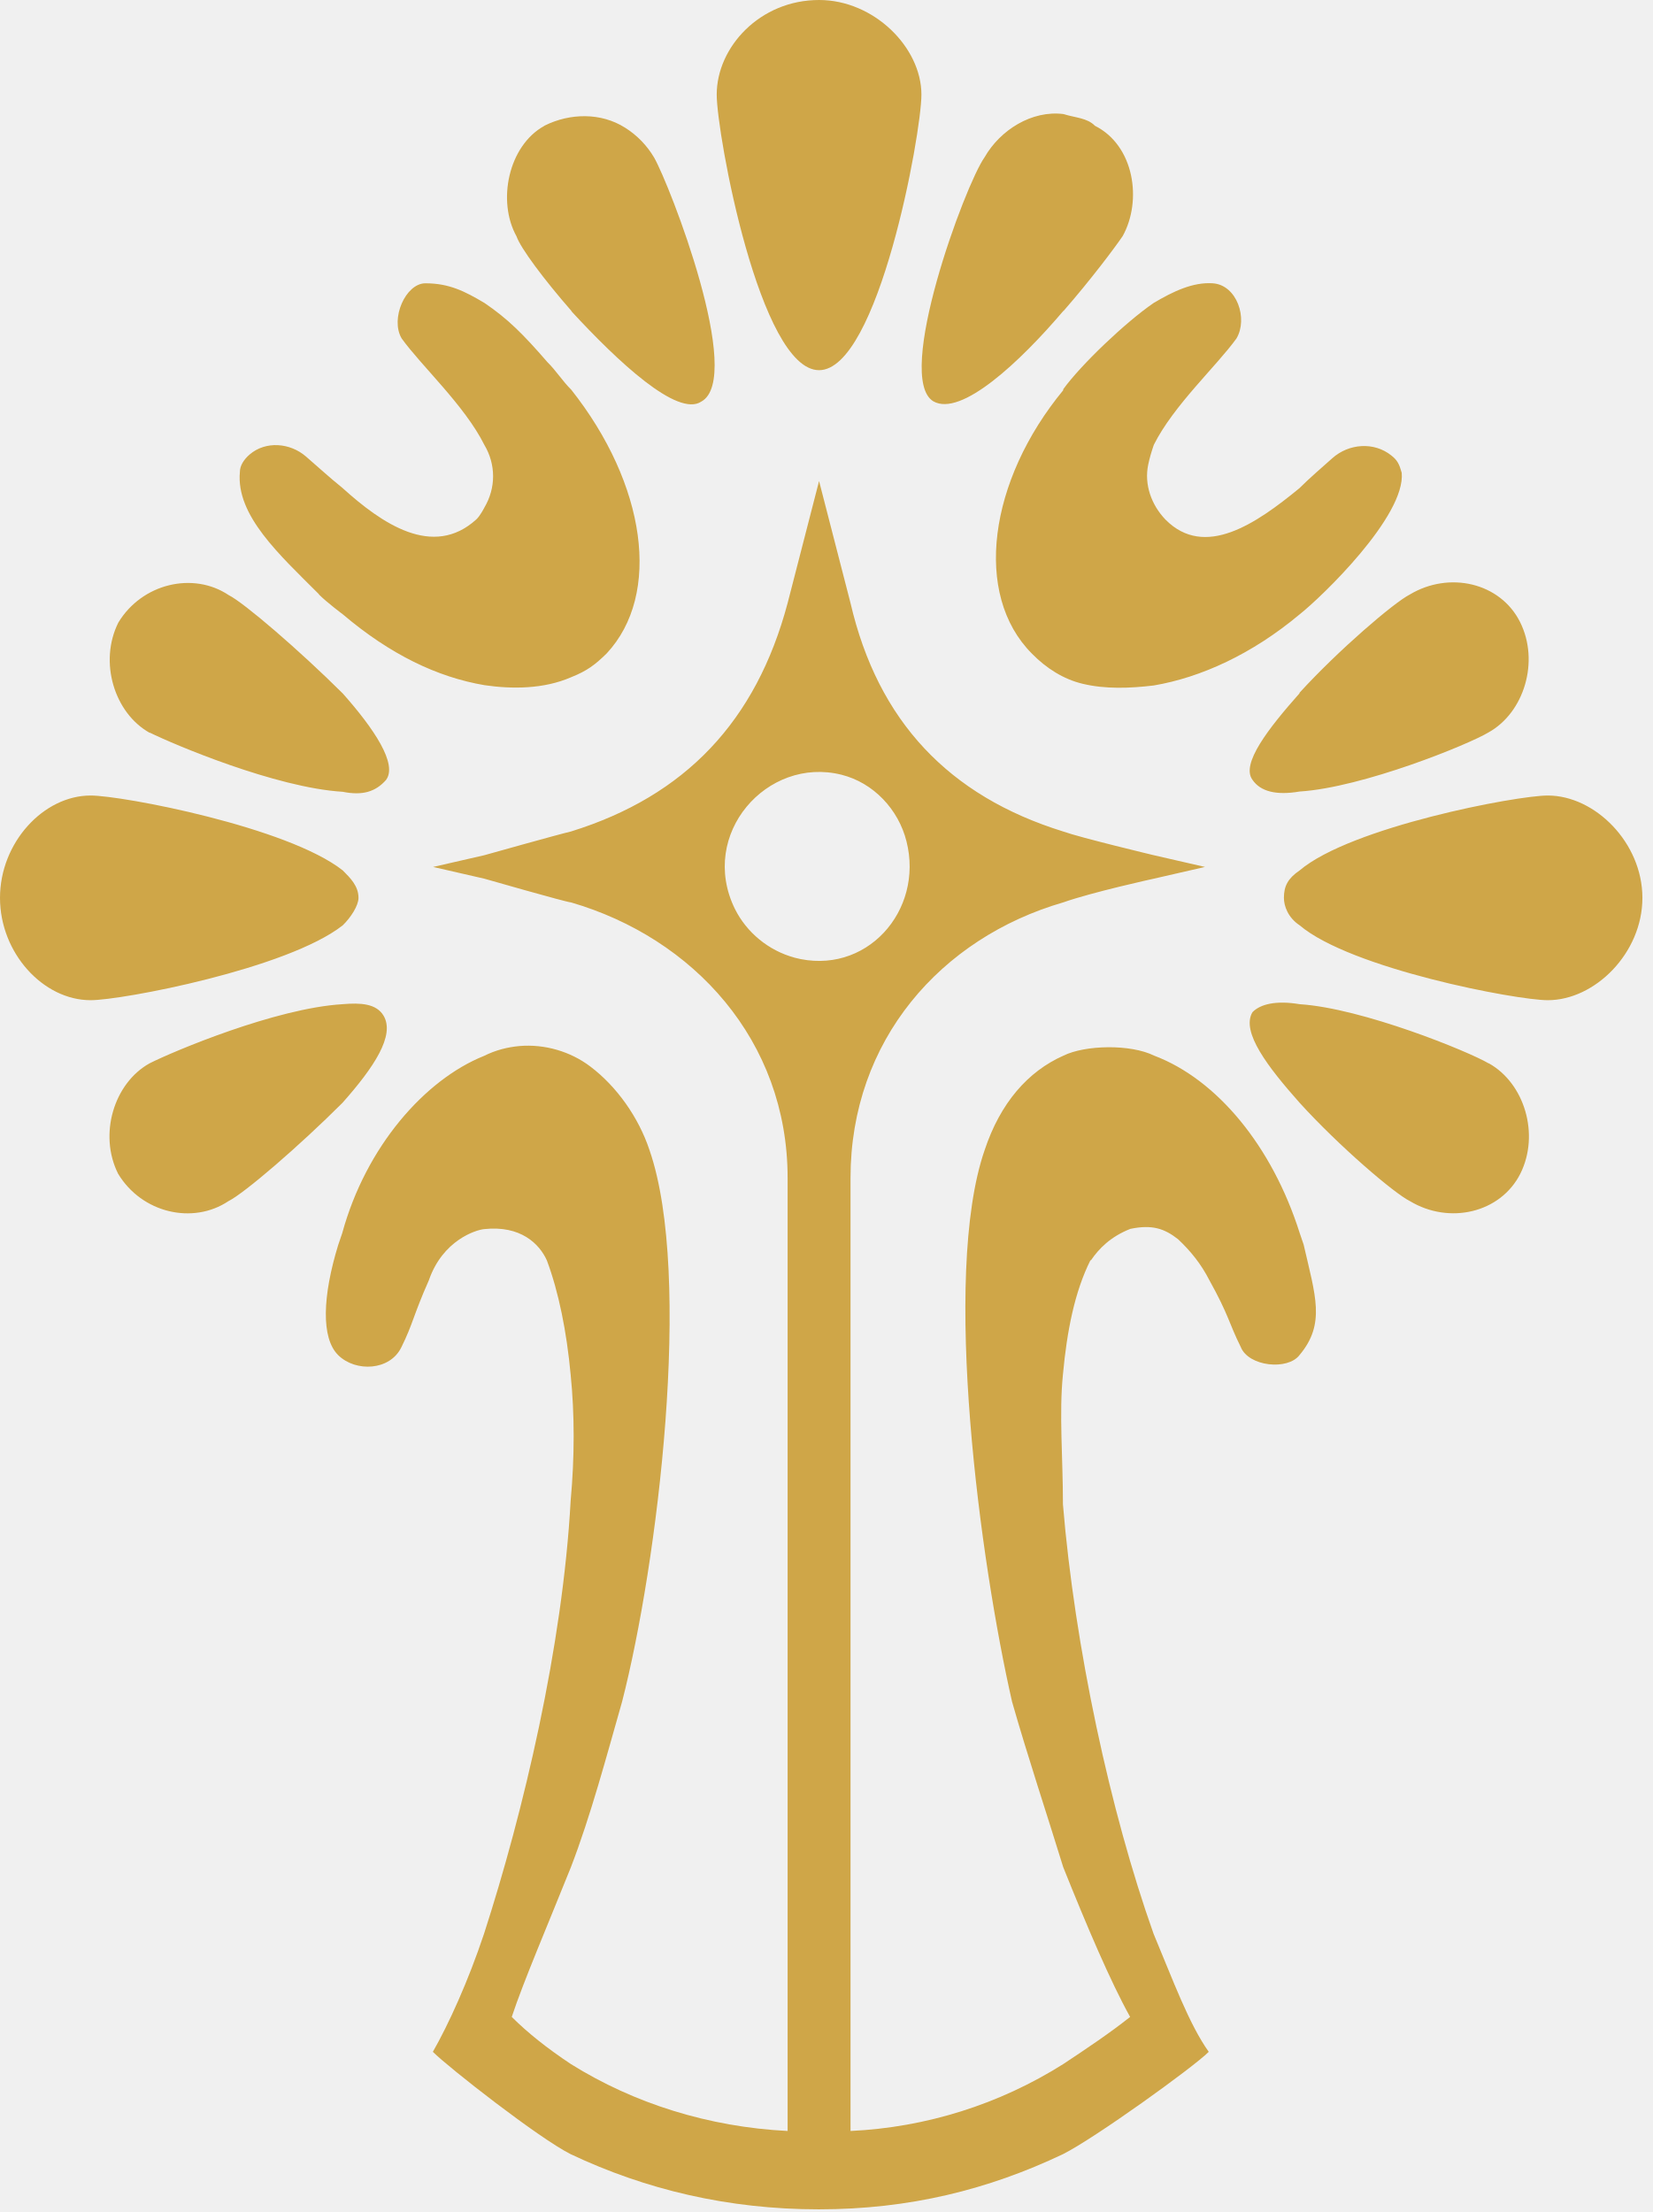
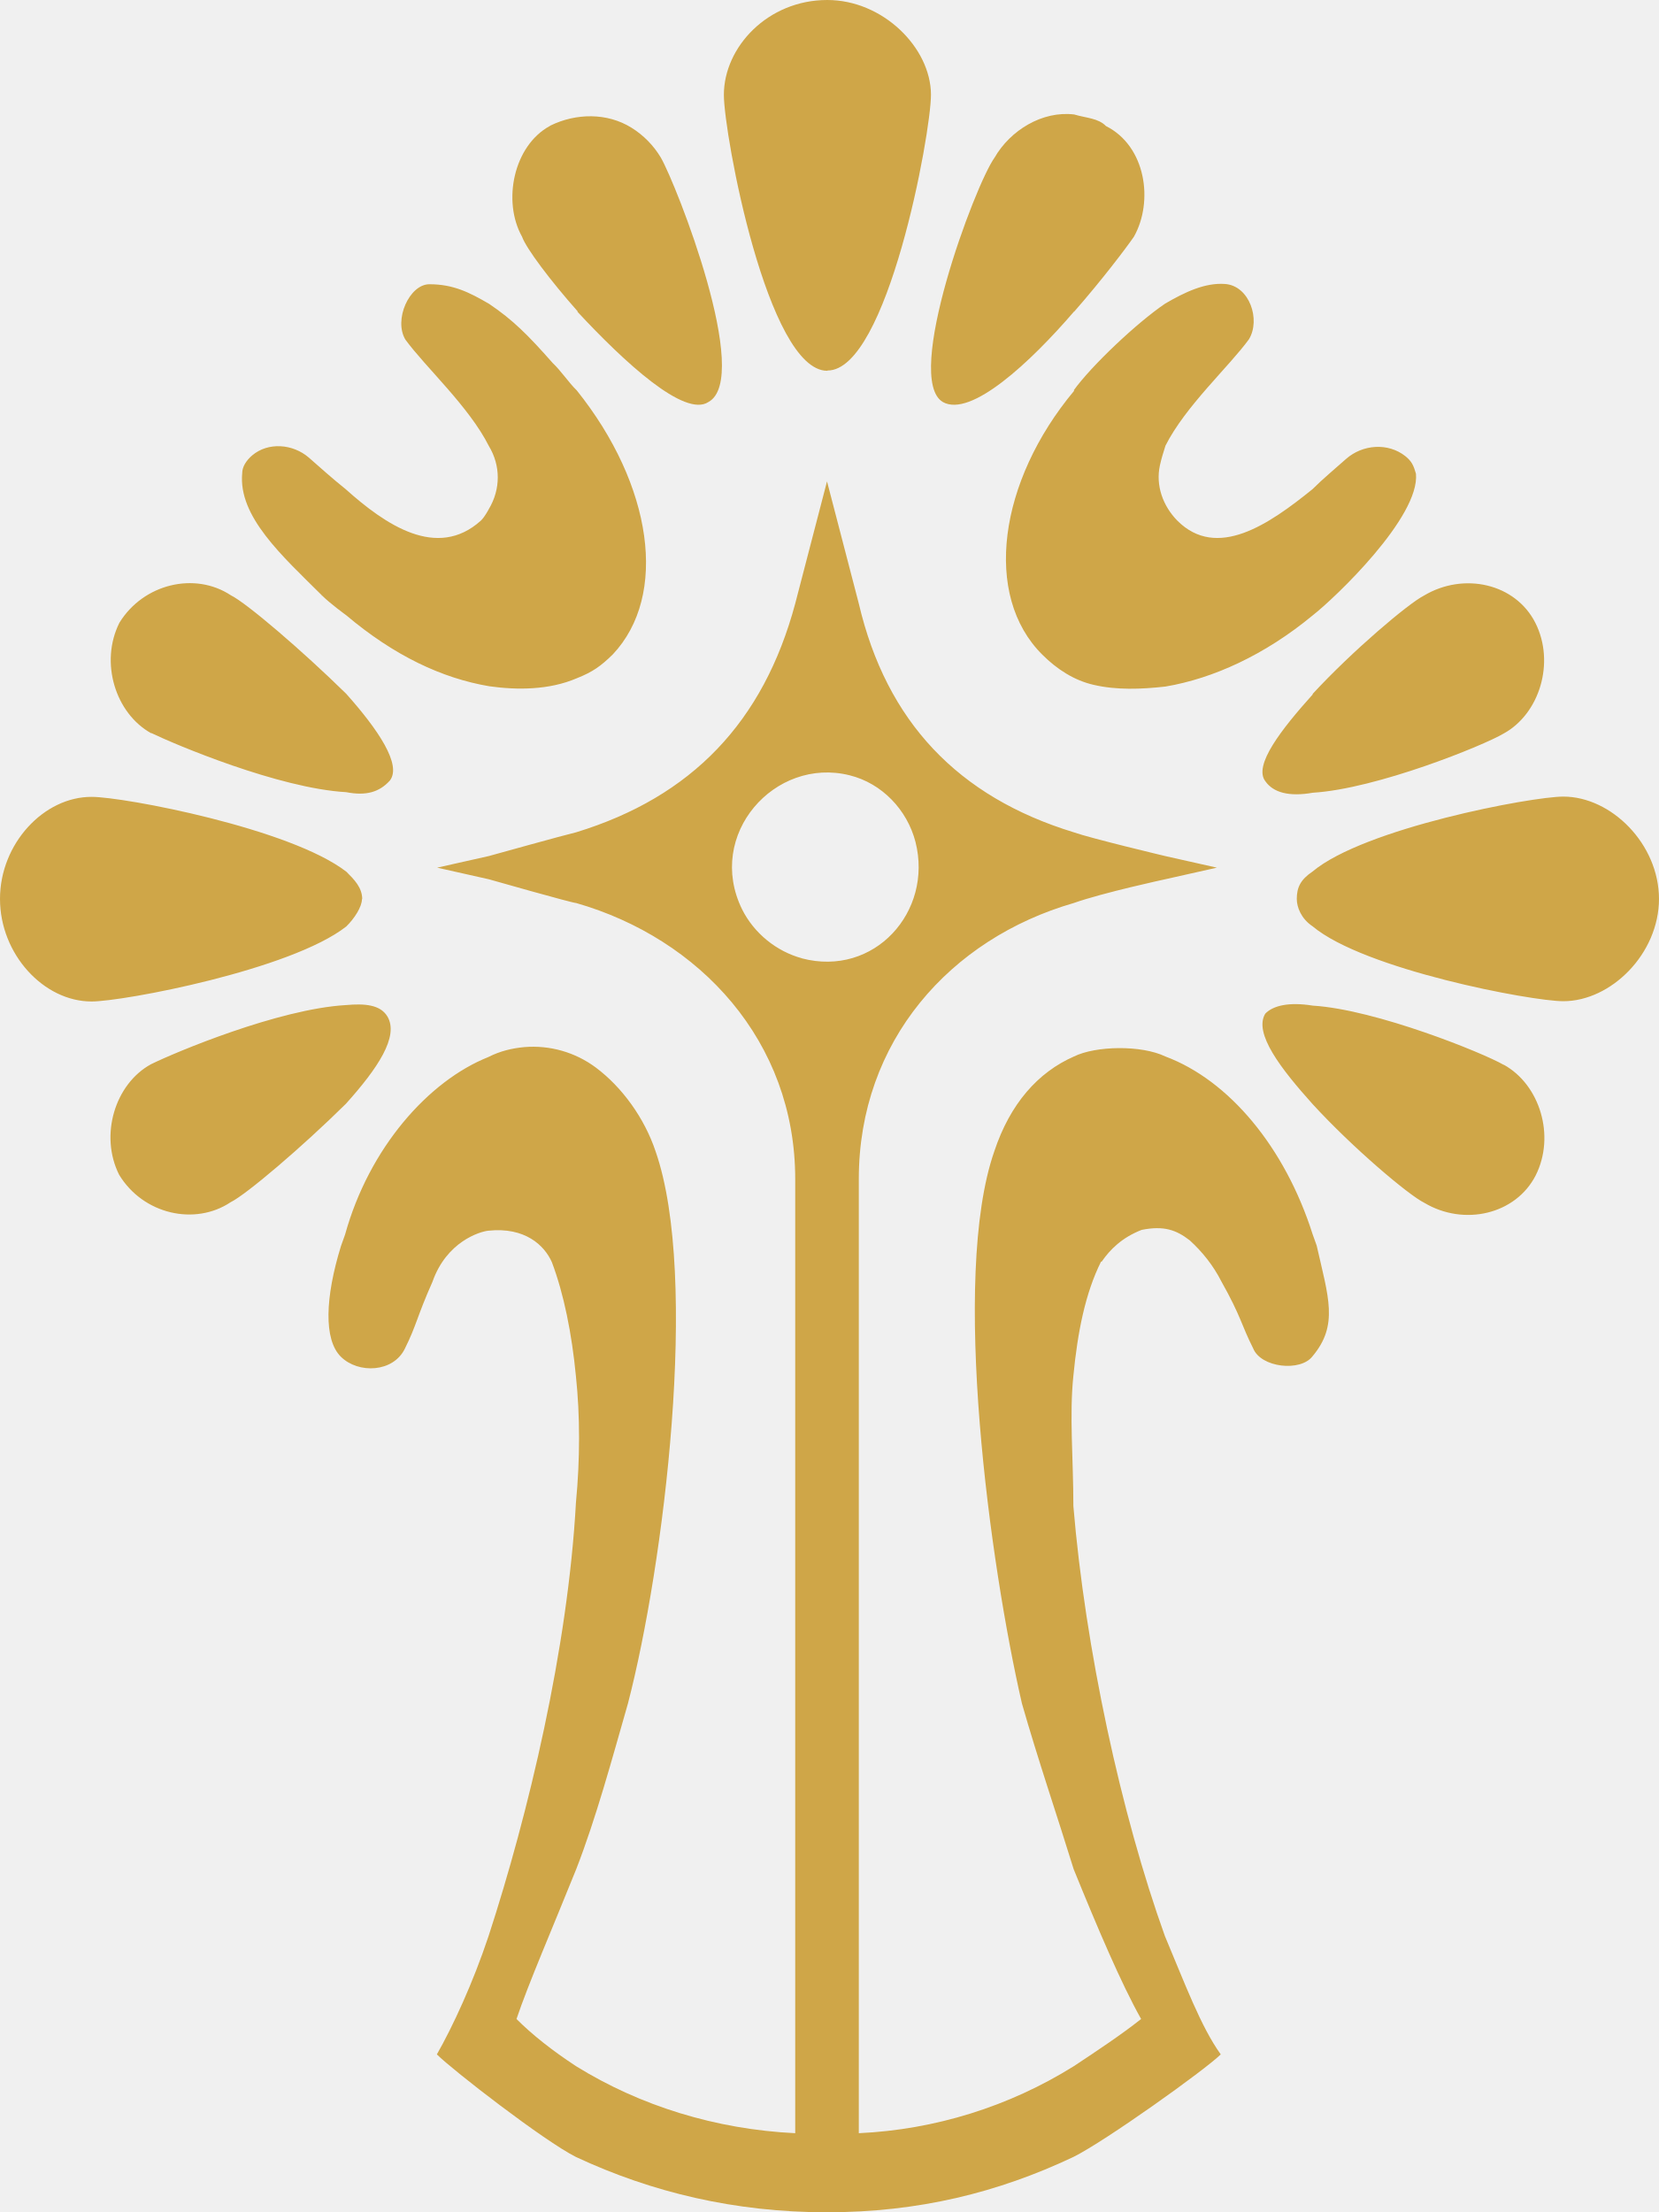
- <svg xmlns="http://www.w3.org/2000/svg" width="62" height="83" fill="none" viewBox="0 0 62 83">
-   <g fill="#cfa648" clip-path="url(#a)">
-     <path d="M21.43 11.67c1.77 1.92 3.99 3.99 4.88 3.4 1.63-.89-1.18-8.13-1.77-9.16a3.3 3.3 0 0 0-1.09-1.12c-.9-.57-2.06-.55-3.01-.08l-.03.02c-1.33.74-1.77 2.81-1.03 4.14.15.44 1.03 1.62 2.07 2.81zm9.3 2.22c2.22 0 3.84-8.87 3.84-10.34 0-1.77-1.78-3.55-3.84-3.55-2.22 0-3.84 1.77-3.84 3.55 0 1.48 1.62 10.34 3.84 10.34m18.03 12.12c-1.18 1.33-2.21 2.66-1.77 3.25.3.44.89.59 1.77.44 2.37-.15 6.35-1.77 7.09-2.22 1.33-.74 1.92-2.66 1.18-4.14s-2.66-1.92-4.14-1.03c-.59.3-2.66 2.07-4.14 3.69zM39.9 11.67c1.03-1.18 1.92-2.37 2.22-2.81.74-1.33.44-3.4-1.04-4.14-.29-.3-.74-.3-1.18-.44-1.18-.15-2.37.59-2.96 1.62-.74 1.04-3.4 8.28-1.92 9.16 1.04.59 3.25-1.48 4.88-3.4zM11.97 22.31c.3.3.89.74.89.74 1.78 1.51 3.55 2.36 5.32 2.66 1.03.15 2.22.15 3.25-.3.6-.24.89-.46 1.33-.89 2.07-2.22 1.48-6.35-1.33-9.9-.3-.29-.59-.74-.89-1.03-.92-1.06-1.48-1.62-2.36-2.22-.74-.44-1.33-.74-2.22-.74-.74 0-1.33 1.33-.89 2.07.74 1.03 2.36 2.51 3.1 3.99.44.74.44 1.62 0 2.36 0 0-.15.3-.3.44-1.63 1.48-3.55.15-5.02-1.18-.51-.41-.95-.82-1.37-1.18-.6-.52-1.51-.59-2.11-.08-.22.19-.37.42-.37.66-.15 1.63 1.48 3.1 2.96 4.58zm27.93-7.68c-2.81 3.4-3.4 7.68-1.18 9.9.53.54 1.18.96 1.91 1.13.84.2 1.75.17 2.66.06 1.77-.3 3.69-1.18 5.46-2.66.84-.66 3.99-3.7 3.84-5.32-.09-.32-.16-.47-.39-.65-.65-.52-1.59-.45-2.21.1-.39.35-.85.74-1.24 1.13-1.62 1.33-3.55 2.66-5.02 1.18-.53-.55-.81-1.32-.65-2.07.05-.24.12-.48.21-.74.74-1.48 2.36-2.96 3.1-3.99.44-.74.02-2.01-.89-2.07-.74-.05-1.48.3-2.22.74-1.05.72-2.73 2.32-3.4 3.25zM13.45 33.69c0-.44-.3-.74-.59-1.03-2.07-1.63-8.27-2.81-9.46-2.81-1.77 0-3.4 1.77-3.4 3.84s1.62 3.84 3.4 3.84c1.18 0 7.39-1.18 9.46-2.81.3-.29.59-.74.59-1.03m42.4 6.21c-.74-.44-4.73-2.07-7.09-2.22-.89-.15-1.48 0-1.77.3-.44.74.59 2.07 1.77 3.4 1.48 1.63 3.55 3.4 4.14 3.69 1.48.89 3.4.44 4.14-1.03.74-1.48.15-3.4-1.18-4.14zm5.77-6.21c0-2.07-1.78-3.84-3.55-3.84-1.18 0-7.39 1.18-9.31 2.81-.44.3-.59.59-.59 1.03 0 .3.15.74.59 1.03 1.92 1.63 8.13 2.81 9.31 2.81 1.77 0 3.55-1.77 3.55-3.84M8.57 45.07c.59-.29 2.66-2.07 4.28-3.69 1.18-1.33 1.98-2.53 1.54-3.27-.27-.45-.85-.49-1.54-.43-2.51.15-6.35 1.77-7.24 2.22-1.33.74-1.92 2.66-1.18 4.14.89 1.48 2.81 1.92 4.14 1.03M5.62 27.49c.89.44 4.73 2.07 7.24 2.22.74.15 1.23 0 1.62-.44.45-.59-.44-1.92-1.62-3.25-1.63-1.62-3.7-3.4-4.28-3.69-1.33-.89-3.25-.44-4.14 1.03-.74 1.48-.15 3.4 1.18 4.14zm35.31 19.8c.3-.44.74-.89 1.48-1.18.82-.17 1.28-.01 1.79.39.47.44.87.94 1.17 1.53.74 1.33.74 1.63 1.18 2.51.29.74 1.77.89 2.21.3.98-1.17.59-2.22.15-4.14l-.15-.44c-1.03-3.25-3.1-5.76-5.46-6.65-.89-.44-2.59-.4-3.4 0-1.33.59-2.37 1.77-2.96 3.55-1.63 4.73-.15 15.52 1.03 20.69.59 2.07 1.33 4.29 1.92 6.21.89 2.22 1.77 4.29 2.51 5.62-.74.59-1.62 1.18-2.51 1.77a16.4 16.4 0 0 1-7.98 2.51V44.2c0-5.17 3.4-9.01 7.98-10.34 1.11-.39 3.4-.89 3.4-.89l1.92-.44-1.92-.44s-2.76-.66-3.4-.89c-4.29-1.33-6.95-4.14-7.98-8.57l-1.18-4.58-1.18 4.58c-1.18 4.43-3.84 7.24-8.13 8.57-.44.1-3.25.89-3.25.89l-1.92.44 1.92.44s3.1.89 3.25.89c4.58 1.33 8.13 5.17 8.13 10.34v35.76c-2.96-.15-5.76-1.03-8.13-2.51q-1.335-.885-2.22-1.77c.44-1.33 1.33-3.4 2.22-5.62.74-1.92 1.33-4.14 1.92-6.21 1.33-5.17 2.66-15.96 1.03-20.69-.41-1.24-1.24-2.4-2.22-3.14-.75-.57-1.72-.85-2.66-.77-.44.04-.89.15-1.33.37-2.22.89-4.43 3.4-5.32 6.65l-.15.44c-.59 1.92-.65 3.5 0 4.14s1.94.59 2.37-.3c.44-.89.44-1.18 1.03-2.51.52-1.51 1.77-1.89 2.07-1.92 1.37-.15 2.08.55 2.36 1.18.44 1.18.74 2.66.89 4.28.15 1.48.15 3.1 0 4.73-.3 5.47-1.77 11.67-3.25 16.25-.59 1.77-1.33 3.4-1.92 4.43.59.59 3.99 3.25 5.17 3.84 2.81 1.33 5.91 2.07 9.31 2.07s6.36-.74 9.16-2.07c1.18-.59 4.88-3.25 5.47-3.84-.74-1.04-1.33-2.66-2.07-4.43-1.63-4.58-2.96-10.79-3.4-16.11 0-1.77-.15-3.4 0-4.88.15-1.63.44-3.1 1.03-4.28zM29.8 35.93c-.96-.26-1.79-.94-2.23-1.83-1.37-2.8 1.21-5.73 4-5.03 1.2.3 2.14 1.3 2.44 2.5.66 2.61-1.53 5.08-4.22 4.36z" />
-   </g>
+ <svg xmlns="http://www.w3.org/2000/svg" width="60" height="80" viewBox="0 0 60 80">
  <defs>
    <clipPath id="a">
-       <path fill="#fff" d="M0 0h61.62v82.9H0z" />
+       <path fill="none" d="M0 0h60v80H0z" />
    </clipPath>
  </defs>
+   <g clip-path="url(#a)">
+     <path fill="#cfa648" d="M20.87 11.26c1.72 1.85 3.89 3.85 4.75 3.28 1.59-.86-1.15-7.85-1.72-8.84a3.2 3.2 0 0 0-1.06-1.08c-.88-.55-2.01-.53-2.93-.08l-.03.02c-1.3.71-1.72 2.71-1 4 .15.42 1 1.56 2.02 2.71h-.02Zm9.06 2.14c2.16 0 3.74-8.56 3.74-9.98C33.66 1.72 31.93 0 29.92 0c-2.16 0-3.74 1.71-3.74 3.43 0 1.43 1.58 9.98 3.74 9.98m17.56 11.7c-1.15 1.28-2.15 2.57-1.72 3.14.29.42.87.57 1.72.42 2.31-.14 6.18-1.71 6.9-2.14 1.3-.71 1.87-2.57 1.15-4s-2.59-1.85-4.03-.99c-.57.29-2.59 2-4.03 3.56Zm-8.63-13.84c1-1.14 1.87-2.29 2.16-2.71.72-1.28.43-3.28-1.01-4-.28-.29-.72-.29-1.15-.42-1.15-.14-2.31.57-2.88 1.56-.72 1-3.31 7.99-1.87 8.84 1.01.57 3.16-1.43 4.75-3.28Zm-27.2 10.27c.29.29.87.71.87.71 1.73 1.46 3.46 2.28 5.18 2.57 1 .14 2.16.14 3.16-.29.58-.23.87-.44 1.3-.86 2.02-2.14 1.44-6.13-1.3-9.55-.29-.28-.57-.71-.87-.99-.9-1.02-1.44-1.56-2.3-2.14-.72-.42-1.3-.71-2.16-.71-.72 0-1.3 1.28-.87 2 .72.99 2.3 2.42 3.02 3.85.43.71.43 1.56 0 2.28 0 0-.15.29-.29.42-1.59 1.43-3.46.14-4.89-1.14-.5-.4-.93-.79-1.33-1.14-.58-.5-1.47-.57-2.05-.08-.21.18-.36.41-.36.64-.15 1.57 1.44 2.99 2.88 4.42v.02Zm27.2-7.41c-2.74 3.28-3.31 7.41-1.15 9.55.52.52 1.15.93 1.86 1.09.82.19 1.7.16 2.59.06 1.72-.29 3.59-1.14 5.32-2.57.82-.64 3.89-3.57 3.74-5.13-.09-.31-.16-.45-.38-.63-.63-.5-1.55-.43-2.15.1-.38.34-.83.71-1.21 1.09-1.58 1.28-3.46 2.57-4.89 1.14-.52-.53-.79-1.27-.63-2 .05-.23.12-.46.2-.71.72-1.43 2.3-2.86 3.02-3.85.43-.71.02-1.94-.87-2-.72-.05-1.44.29-2.16.71-1.02.69-2.66 2.24-3.31 3.14h.02ZM13.1 32.52c0-.42-.29-.71-.57-.99-2.02-1.57-8.05-2.71-9.21-2.71C1.59 28.81 0 30.51 0 32.51s1.58 3.71 3.31 3.71c1.15 0 7.2-1.14 9.21-2.71.29-.28.57-.71.57-.99m41.29 5.99c-.72-.42-4.61-2-6.9-2.14-.87-.14-1.44 0-1.72.29-.43.71.57 2 1.72 3.28 1.44 1.57 3.46 3.28 4.03 3.56 1.44.86 3.31.42 4.03-.99.72-1.43.15-3.28-1.15-4ZM60 32.52c0-2-1.73-3.71-3.46-3.71-1.15 0-7.2 1.14-9.07 2.71-.43.29-.57.57-.57.99 0 .29.15.71.57.99 1.87 1.57 7.92 2.71 9.07 2.71 1.72 0 3.46-1.71 3.46-3.71M8.34 43.48c.57-.28 2.59-2 4.17-3.56 1.15-1.28 1.93-2.44 1.5-3.16-.26-.43-.83-.47-1.5-.41-2.44.14-6.18 1.71-7.05 2.14-1.3.71-1.87 2.57-1.15 4 .87 1.43 2.74 1.85 4.03.99M5.47 26.51c.87.42 4.61 2 7.05 2.14.72.14 1.2 0 1.58-.42.44-.57-.43-1.85-1.58-3.14-1.59-1.56-3.6-3.28-4.17-3.56-1.3-.86-3.16-.42-4.03.99-.72 1.43-.15 3.28 1.15 4Zm34.38 19.11c.29-.42.72-.86 1.44-1.14.8-.16 1.25 0 1.74.38.46.42.85.91 1.14 1.48.72 1.28.72 1.57 1.15 2.42.28.71 1.72.86 2.15.29.95-1.13.57-2.14.15-4l-.15-.42c-1-3.14-3.02-5.56-5.32-6.42-.87-.42-2.52-.39-3.31 0-1.3.57-2.31 1.71-2.88 3.43-1.59 4.56-.15 14.98 1 19.97.57 2 1.3 4.14 1.87 5.99.87 2.14 1.72 4.14 2.44 5.42-.72.57-1.58 1.14-2.44 1.71a16.1 16.1 0 0 1-7.77 2.42V42.64c0-4.99 3.31-8.69 7.77-9.98 1.08-.38 3.31-.86 3.31-.86l1.87-.42-1.87-.42s-2.69-.64-3.31-.86c-4.18-1.28-6.77-4-7.77-8.27l-1.15-4.42-1.15 4.42c-1.15 4.28-3.74 6.99-7.92 8.27-.43.1-3.16.86-3.16.86l-1.87.42 1.87.42s3.02.86 3.16.86c4.46 1.28 7.92 4.99 7.92 9.98v34.51c-2.88-.14-5.61-.99-7.92-2.42q-1.305-.855-2.16-1.71c.43-1.28 1.3-3.28 2.16-5.42.72-1.85 1.3-4 1.87-5.99 1.3-4.99 2.59-15.4 1-19.97-.4-1.2-1.21-2.32-2.16-3.03a3.8 3.8 0 0 0-2.59-.74c-.43.04-.87.14-1.3.36-2.16.86-4.31 3.28-5.18 6.42l-.15.42c-.57 1.85-.63 3.38 0 4s1.89.57 2.31-.29c.43-.86.43-1.14 1-2.42.51-1.46 1.72-1.82 2.02-1.85 1.33-.14 2.03.53 2.3 1.14.43 1.14.72 2.57.87 4.13.15 1.43.15 2.99 0 4.56-.29 5.28-1.72 11.26-3.16 15.68-.57 1.71-1.3 3.28-1.87 4.28.57.57 3.89 3.14 5.03 3.71 2.74 1.28 5.75 2 9.07 2s6.19-.71 8.92-2c1.15-.57 4.75-3.14 5.33-3.71-.72-1-1.3-2.57-2.02-4.28-1.59-4.42-2.88-10.41-3.31-15.55 0-1.71-.15-3.28 0-4.71.15-1.57.43-2.99 1-4.13h.02ZM29.01 34.66c-.93-.25-1.74-.91-2.17-1.77-1.33-2.7 1.18-5.53 3.89-4.85 1.17.29 2.08 1.25 2.38 2.41.64 2.52-1.49 4.9-4.11 4.21Z" />
+   </g>
</svg>
